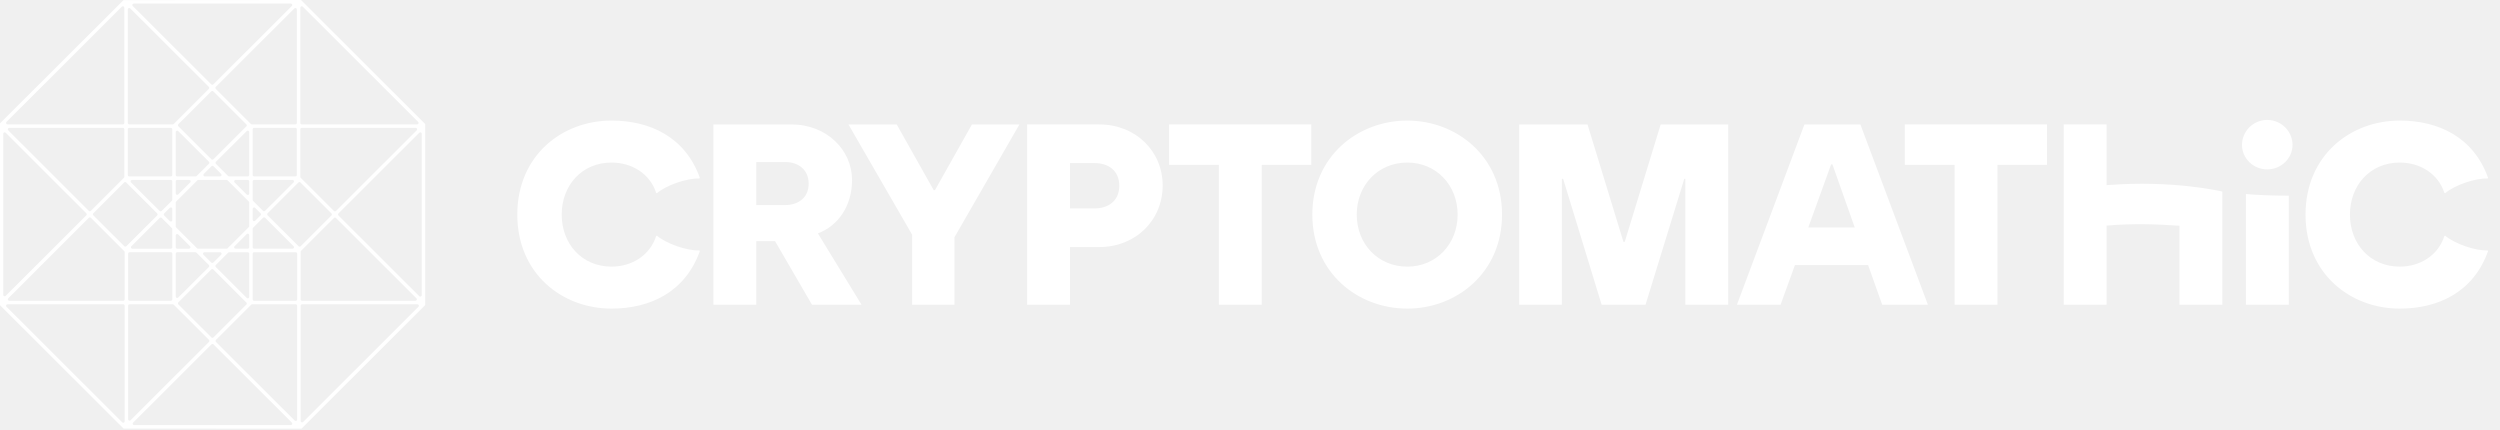
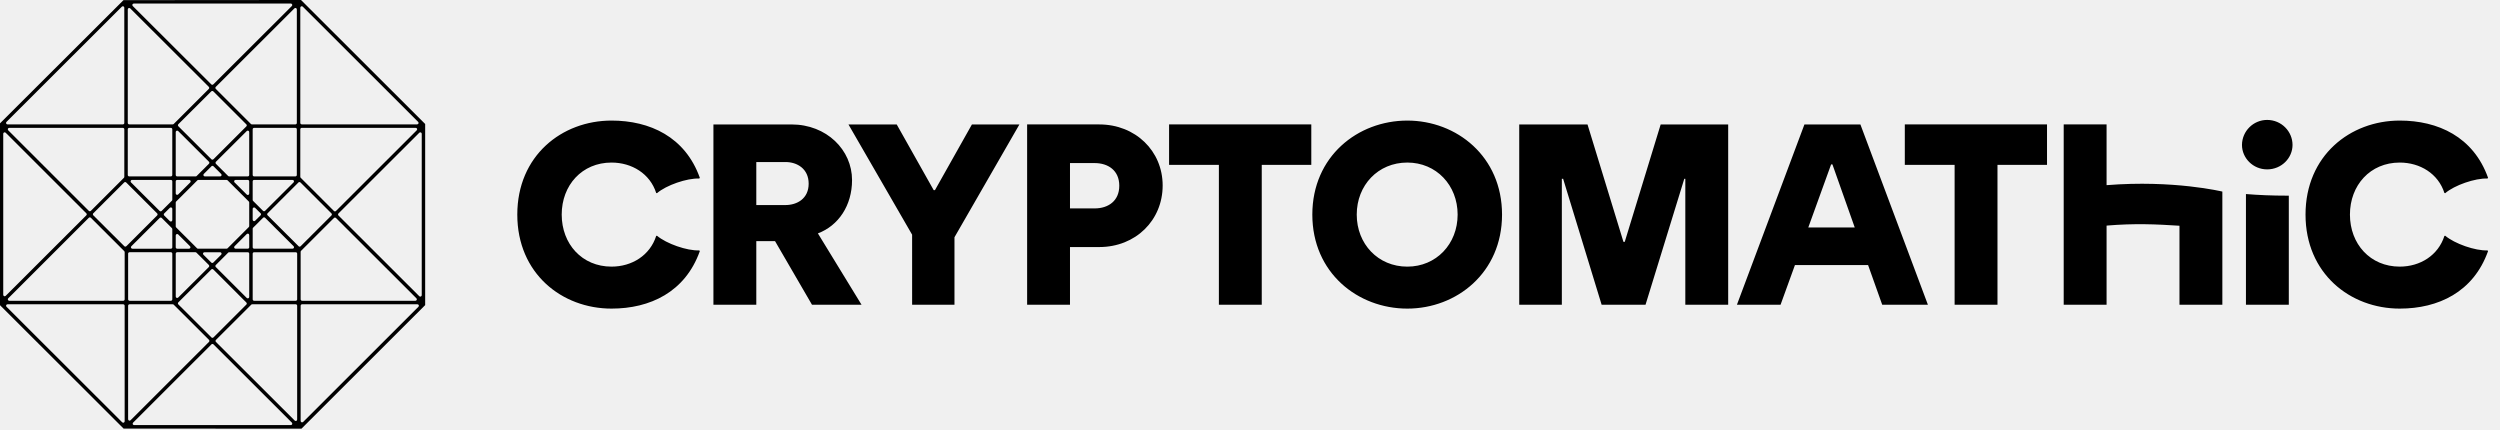
<svg xmlns="http://www.w3.org/2000/svg" fill="none" viewBox="0 0 233 40">
-   <g fill="#fff" clip-path="url(#a)">
+   <g fill="#000" clip-path="url(#a)">
    <path fill-rule="evenodd" d="M28.055 0 11.509.013l-11.527 11.5.01 16.923 11.53 11.511c.015.003 16.578.003 16.578.003l11.526-11.514V11.553h-.003zM12.072 28.36H16.1c.035 0 .07.012.092.038l3.286 3.277a.15.15 0 0 1 .038.096c0 .036-.016.071-.038.093l-7.31 7.303a.14.14 0 0 1-.147.029.14.14 0 0 1-.08-.125V28.494c0-.074.057-.135.13-.135m7.825 3.736 7.307 7.296a.14.14 0 0 1 .029.144.14.14 0 0 1-.125.084h-14.61a.14.14 0 0 1-.125-.084.14.14 0 0 1 .032-.144l7.303-7.296a.135.135 0 0 1 .189 0M12.465.33h14.643c.051 0 .102.033.121.083a.13.13 0 0 1-.028.146l-7.32 7.304a.134.134 0 0 1-.189 0L12.372.56a.14.14 0 0 1-.031-.146.14.14 0 0 1 .124-.083m-.88.385v10.742a.13.13 0 0 1-.13.134H.694a.13.13 0 0 1-.121-.082.13.13 0 0 1 .029-.147L11.358.621a.14.14 0 0 1 .147-.029c.048.02.08.07.08.123m7.877 7.57-3.27 3.267a.13.13 0 0 1-.093.039h-4.06a.13.13 0 0 1-.13-.134V.877c0-.054.032-.103.08-.124a.14.14 0 0 1 .147.029l7.326 7.313c.022.025.038.06.038.095s-.016.07-.038.094m-7.553 8.02V12.05c0-.074.057-.133.13-.133h3.888c.073 0 .13.06.13.133v4.256a.133.133 0 0 1-.13.135H12.04a.133.133 0 0 1-.131-.135m7.562-1.043-1.142 1.14a.12.12 0 0 1-.093.039h-1.724a.135.135 0 0 1-.134-.135v-4c0-.053.035-.102.083-.123a.13.13 0 0 1 .144.028l2.866 2.859a.14.14 0 0 1 .042.096.14.14 0 0 1-.042.096m4.214 8.247h3.88a.13.13 0 0 1 .131.131v4.257a.133.133 0 0 1-.13.135h-3.881a.135.135 0 0 1-.135-.135V23.64c0-.074.061-.132.135-.132M28.02 39.23V28.494c0-.074.06-.135.134-.135h10.752c.055 0 .103.032.125.084a.14.14 0 0 1-.029.144L28.25 39.327a.14.14 0 0 1-.147.03.14.14 0 0 1-.084-.126m10.857-27.64H28.122a.134.134 0 0 1-.134-.134V.715a.135.135 0 0 1 .23-.095l10.755 10.742a.14.14 0 0 1 .03.146.14.14 0 0 1-.126.083m-15.919.189-3.067 3.062a.135.135 0 0 1-.19 0l-3.08-3.076a.13.13 0 0 1-.038-.095c0-.035.016-.07.038-.095l3.071-3.059a.134.134 0 0 1 .189 0l3.077 3.073c.026.025.042.06.042.095q-.002.056-.042.095m-8.31 8.297-2.874 2.87a.135.135 0 0 1-.188 0l-2.89-2.88a.14.14 0 0 1-.038-.096c0-.035.013-.07.039-.093l2.876-2.872a.135.135 0 0 1 .188 0l2.886 2.882a.136.136 0 0 1 0 .19M17.733 17l-1.13 1.124a.13.13 0 0 1-.143.028.14.14 0 0 1-.083-.125v-1.123c0-.074.06-.135.134-.135h1.126a.14.14 0 0 1 .125.083c.02.052.01.11-.029.148m9.8-5.408h-4.057a.13.13 0 0 1-.093-.039l-3.27-3.268a.14.14 0 0 1-.041-.094q.002-.056.041-.095L27.438.782a.14.14 0 0 1 .147-.03c.049.022.08.07.08.124v10.581a.13.13 0 0 1-.13.134m-11.476 12.05v4.256a.133.133 0 0 1-.131.135h-3.855a.133.133 0 0 1-.131-.135V23.64a.13.13 0 0 1 .13-.132h3.856a.13.13 0 0 1 .13.131m-.038-4.934-.954.953a.135.135 0 0 1-.189 0L12.21 17a.13.13 0 0 1-.028-.149.13.13 0 0 1 .121-.083h3.625c.073 0 .13.061.13.135v1.71c0 .036-.012.071-.037.094m-4.402 4.796v4.394a.133.133 0 0 1-.132.135H.86a.13.13 0 0 1-.122-.084.13.13 0 0 1 .029-.144l7.512-7.508a.135.135 0 0 1 .188 0l3.113 3.11a.14.14 0 0 1 .038.097m0 4.991v10.77a.14.14 0 0 1-.08.125.14.14 0 0 1-.148-.03L.603 28.588a.13.13 0 0 1-.029-.144.13.13 0 0 1 .122-.084h10.79c.074 0 .131.061.131.135m7.434-4.985h1.469a.13.13 0 0 1 .121.08c.023.052.01.11-.029.148l-.732.732a.135.135 0 0 1-.189 0l-.733-.732a.13.13 0 0 1-.028-.148.13.13 0 0 1 .121-.08m8.417 15.687-7.342-7.328a.13.13 0 0 1-.038-.093.13.13 0 0 1 .038-.097l3.286-3.28a.13.13 0 0 1 .093-.039h4.06c.073 0 .13.061.13.135v10.609a.132.132 0 0 1-.227.093M15.303 19.895l.528-.527a.13.13 0 0 1 .147-.029.13.13 0 0 1 .08.122v1.053a.14.14 0 0 1-.08.125.14.14 0 0 1-.147-.029l-.528-.526a.136.136 0 0 1 0-.19m4.402 11.552L16.62 28.37a.14.14 0 0 1-.038-.093c0-.036.016-.07.038-.097l3.071-3.065a.135.135 0 0 1 .189 0l3.08 3.081a.12.12 0 0 1 .04.093c0 .036-.014.071-.04.097l-3.067 3.062a.135.135 0 0 1-.19 0M23 27.772l-2.886-2.883a.14.14 0 0 1-.041-.096.14.14 0 0 1 .041-.096l1.152-1.15a.12.12 0 0 1 .093-.038h1.734c.073 0 .134.058.134.131v4.035a.133.133 0 0 1-.227.096m-1.139-4.822 1.14-1.14a.14.14 0 0 1 .143-.028c.051.022.083.07.083.125v1.14c0 .073-.06.131-.134.131h-1.139a.13.13 0 0 1-.122-.08.13.13 0 0 1 .03-.148m1.728-1.727.928-.927a.135.135 0 0 1 .188 0l2.659 2.654a.14.14 0 0 1 .028.148.14.14 0 0 1-.124.08h-3.583a.133.133 0 0 1-.135-.131v-1.73c0-.036.013-.071.039-.094m-7.077 2.286h1.702c.035 0 .07.013.093.038l1.155 1.15a.15.15 0 0 1 .038.096c0 .035-.016.07-.038.096l-2.857 2.844a.13.13 0 0 1-.144.03.13.13 0 0 1-.083-.123v-4c0-.073.06-.131.134-.131m11.316-.559-2.89-2.882a.14.14 0 0 1-.038-.097c0-.035.013-.07.039-.093l2.873-2.872a.135.135 0 0 1 .188 0l2.89 2.885a.14.14 0 0 1 .04.097c0 .035-.015.07-.04.093l-2.874 2.87a.13.13 0 0 1-.188 0m3.483-2.635 7.5 7.489a.13.13 0 0 1 .028.144.13.13 0 0 1-.121.084H28.154a.135.135 0 0 1-.134-.135V23.47a.14.14 0 0 1 .041-.096l3.065-3.059a.13.13 0 0 1 .185 0m7.768 7.293-7.534-7.524a.136.136 0 0 1 0-.19l7.534-7.524a.13.13 0 0 1 .144-.028c.051.02.083.07.083.123v15.047a.14.14 0 0 1-.083.125.13.13 0 0 1-.144-.029m-7.956-7.945-3.094-3.09a.13.13 0 0 1-.041-.094V12.05c0-.074.06-.134.134-.134h10.624c.055 0 .103.033.125.083.02.05.006.108-.032.146l-7.527 7.518a.135.135 0 0 1-.19 0m-7.573-3.357V12.05c0-.074.061-.134.135-.134h3.848c.074 0 .131.06.131.134v4.256a.133.133 0 0 1-.13.135h-3.85a.135.135 0 0 1-.134-.135m0 2.324v-1.727c0-.074.061-.135.135-.135h3.583a.14.14 0 0 1 .124.083c.02.052.01.11-.028.148l-2.659 2.652a.135.135 0 0 1-.188 0l-.928-.925a.14.14 0 0 1-.039-.096m0 1.849v-1.015c0-.054.032-.102.084-.122a.13.13 0 0 1 .143.03l.51.506a.12.12 0 0 1 .038.093q0 .056-.039.097l-.509.507a.13.13 0 0 1-.143.029.14.14 0 0 1-.084-.125m-.457-4.038h-1.734a.14.14 0 0 1-.096-.039l-1.136-1.133a.14.14 0 0 1-.038-.096q0-.056.038-.097L23 12.211a.13.13 0 0 1 .144-.028c.051.02.083.07.083.123v4c0 .074-.06.135-.134.135m-4.102-.228.717-.716a.13.13 0 0 1 .189 0l.716.716a.14.14 0 0 1 .032.144.14.14 0 0 1-.124.084h-1.434a.14.14 0 0 1-.124-.084.14.14 0 0 1 .028-.144m4.236 2.664v2.192c0 .036-.016.07-.038.093l-1.98 1.978a.13.13 0 0 1-.093.038h-2.659a.12.12 0 0 1-.093-.038l-1.945-1.942a.13.13 0 0 1-.041-.093v-2.228a.14.14 0 0 1 .041-.096l1.977-1.974a.14.14 0 0 1 .093-.039h2.627c.035 0 .067.016.093.038l1.98 1.975a.15.15 0 0 1 .038.096m0-1.974v1.14a.13.13 0 0 1-.083.121.13.13 0 0 1-.144-.029L21.858 17a.14.14 0 0 1-.029-.148.14.14 0 0 1 .125-.083h1.139c.073 0 .134.061.134.135m-7.3 6.275h-3.593a.13.13 0 0 1-.121-.08.13.13 0 0 1 .028-.148l2.643-2.638a.135.135 0 0 1 .188 0l.948.947a.14.14 0 0 1 .038.096v1.692a.13.13 0 0 1-.131.131m1.692 0h-1.107a.133.133 0 0 1-.134-.131v-1.105c0-.054.035-.102.083-.125a.13.13 0 0 1 .144.03l1.107 1.103a.13.13 0 0 1 .029.148.13.13 0 0 1-.122.08M.86 11.917h10.595c.074 0 .131.06.131.133v4.43a.13.13 0 0 1-.038.092l-3.08 3.079a.135.135 0 0 1-.19 0L.767 12.145A.13.13 0 0 1 .737 12a.13.13 0 0 1 .122-.082m-.33.453 7.515 7.508a.13.13 0 0 1 .042.093.14.14 0 0 1-.042.097L.529 27.573a.13.13 0 0 1-.147.029.13.13 0 0 1-.08-.122V12.465c0-.054.032-.103.08-.123a.14.14 0 0 1 .147.028" clip-rule="evenodd" />
    <path d="M56.993 28.762c3.588 0 6.866-1.536 8.23-5.353l-.048-.072c-1.148.048-3.062-.624-3.948-1.369l-.071.024c-.575 1.8-2.25 2.857-4.163 2.857-2.752 0-4.642-2.112-4.642-4.85 0-2.736 1.89-4.848 4.642-4.848 1.89 0 3.588 1.032 4.163 2.832l.071.024c.862-.744 2.8-1.416 3.948-1.368l.048-.072c-1.364-3.817-4.666-5.33-8.23-5.33-4.618 0-8.781 3.266-8.781 8.763s4.163 8.762 8.78 8.762M75.678 28.402h4.618l-4.068-6.65c1.915-.72 3.183-2.592 3.183-4.969 0-2.809-2.369-5.185-5.647-5.185h-7.273v16.804h3.996v-5.93h1.746zm-5.191-9.29v-4.01h2.727c1.077 0 2.153.625 2.153 2.017 0 1.393-1.076 1.993-2.177 1.993zM85.01 28.402h3.947v-6.29l6.053-10.514h-4.426l-3.445 6.121h-.12l-3.445-6.121h-4.498l5.933 10.274zM95.728 28.402h3.995v-5.377h2.728c3.397 0 5.909-2.497 5.909-5.738 0-3.217-2.536-5.69-5.909-5.69h-6.723zm3.995-8.978v-4.225h2.297c1.244 0 2.297.672 2.297 2.112 0 1.417-1.029 2.113-2.297 2.113zM113.6 28.402h3.995V15.367h4.618v-3.77h-13.255v3.77h4.642zM131.161 28.762c4.594 0 8.829-3.337 8.829-8.762s-4.235-8.762-8.829-8.762c-4.617 0-8.852 3.337-8.852 8.762s4.235 8.762 8.852 8.762M126.448 20c0-2.737 1.986-4.85 4.713-4.85 2.704 0 4.69 2.113 4.69 4.85s-1.986 4.85-4.69 4.85c-2.727 0-4.713-2.113-4.713-4.85M141.592 28.402h3.972V16.663h.119l3.589 11.739h4.091l3.613-11.739h.096v11.739h3.995V11.598h-6.292l-3.35 10.946h-.119l-3.35-10.946h-6.364zM173.389 11.598h-5.216l-6.292 16.804h4.067l1.34-3.697h6.818l1.316 3.697h4.259zm-4.857 9.602 2.129-5.881h.12l2.081 5.881zM182.17 28.402h3.995V15.367h4.617v-3.77h-13.254v3.77h4.642zM203.127 28.402h3.996V17.855s-4.536-1.1-10.79-.598c-.006 0 0-5.66 0-5.66h-3.996v16.805h3.996v-7.376c2.595-.22 4.642-.127 6.794.013zM213.317 18.235V28.4h-3.995V18.085c1.154.096 2.455.15 3.829.15zM223.655 28.762c3.589 0 6.867-1.536 8.231-5.353l-.048-.072c-1.149.048-3.063-.624-3.948-1.369l-.072.024c-.574 1.8-2.249 2.857-4.163 2.857-2.751 0-4.641-2.112-4.641-4.85 0-2.736 1.89-4.848 4.641-4.848 1.89 0 3.589 1.032 4.163 2.832l.072.024c.861-.744 2.799-1.416 3.948-1.368l.048-.072c-1.364-3.817-4.666-5.33-8.231-5.33-4.618 0-8.78 3.266-8.78 8.763s4.162 8.762 8.78 8.762M211.297 15.787c1.338 0 2.367-1.057 2.367-2.28 0-1.25-1.029-2.33-2.367-2.33a2.35 2.35 0 0 0-2.345 2.33c0 1.223 1.029 2.28 2.345 2.28" />
  </g>
  <defs>
    <clipPath id="a">
      <path fill="#fff" d="M0 0h232v40H0z" />
    </clipPath>
  </defs>
</svg>
